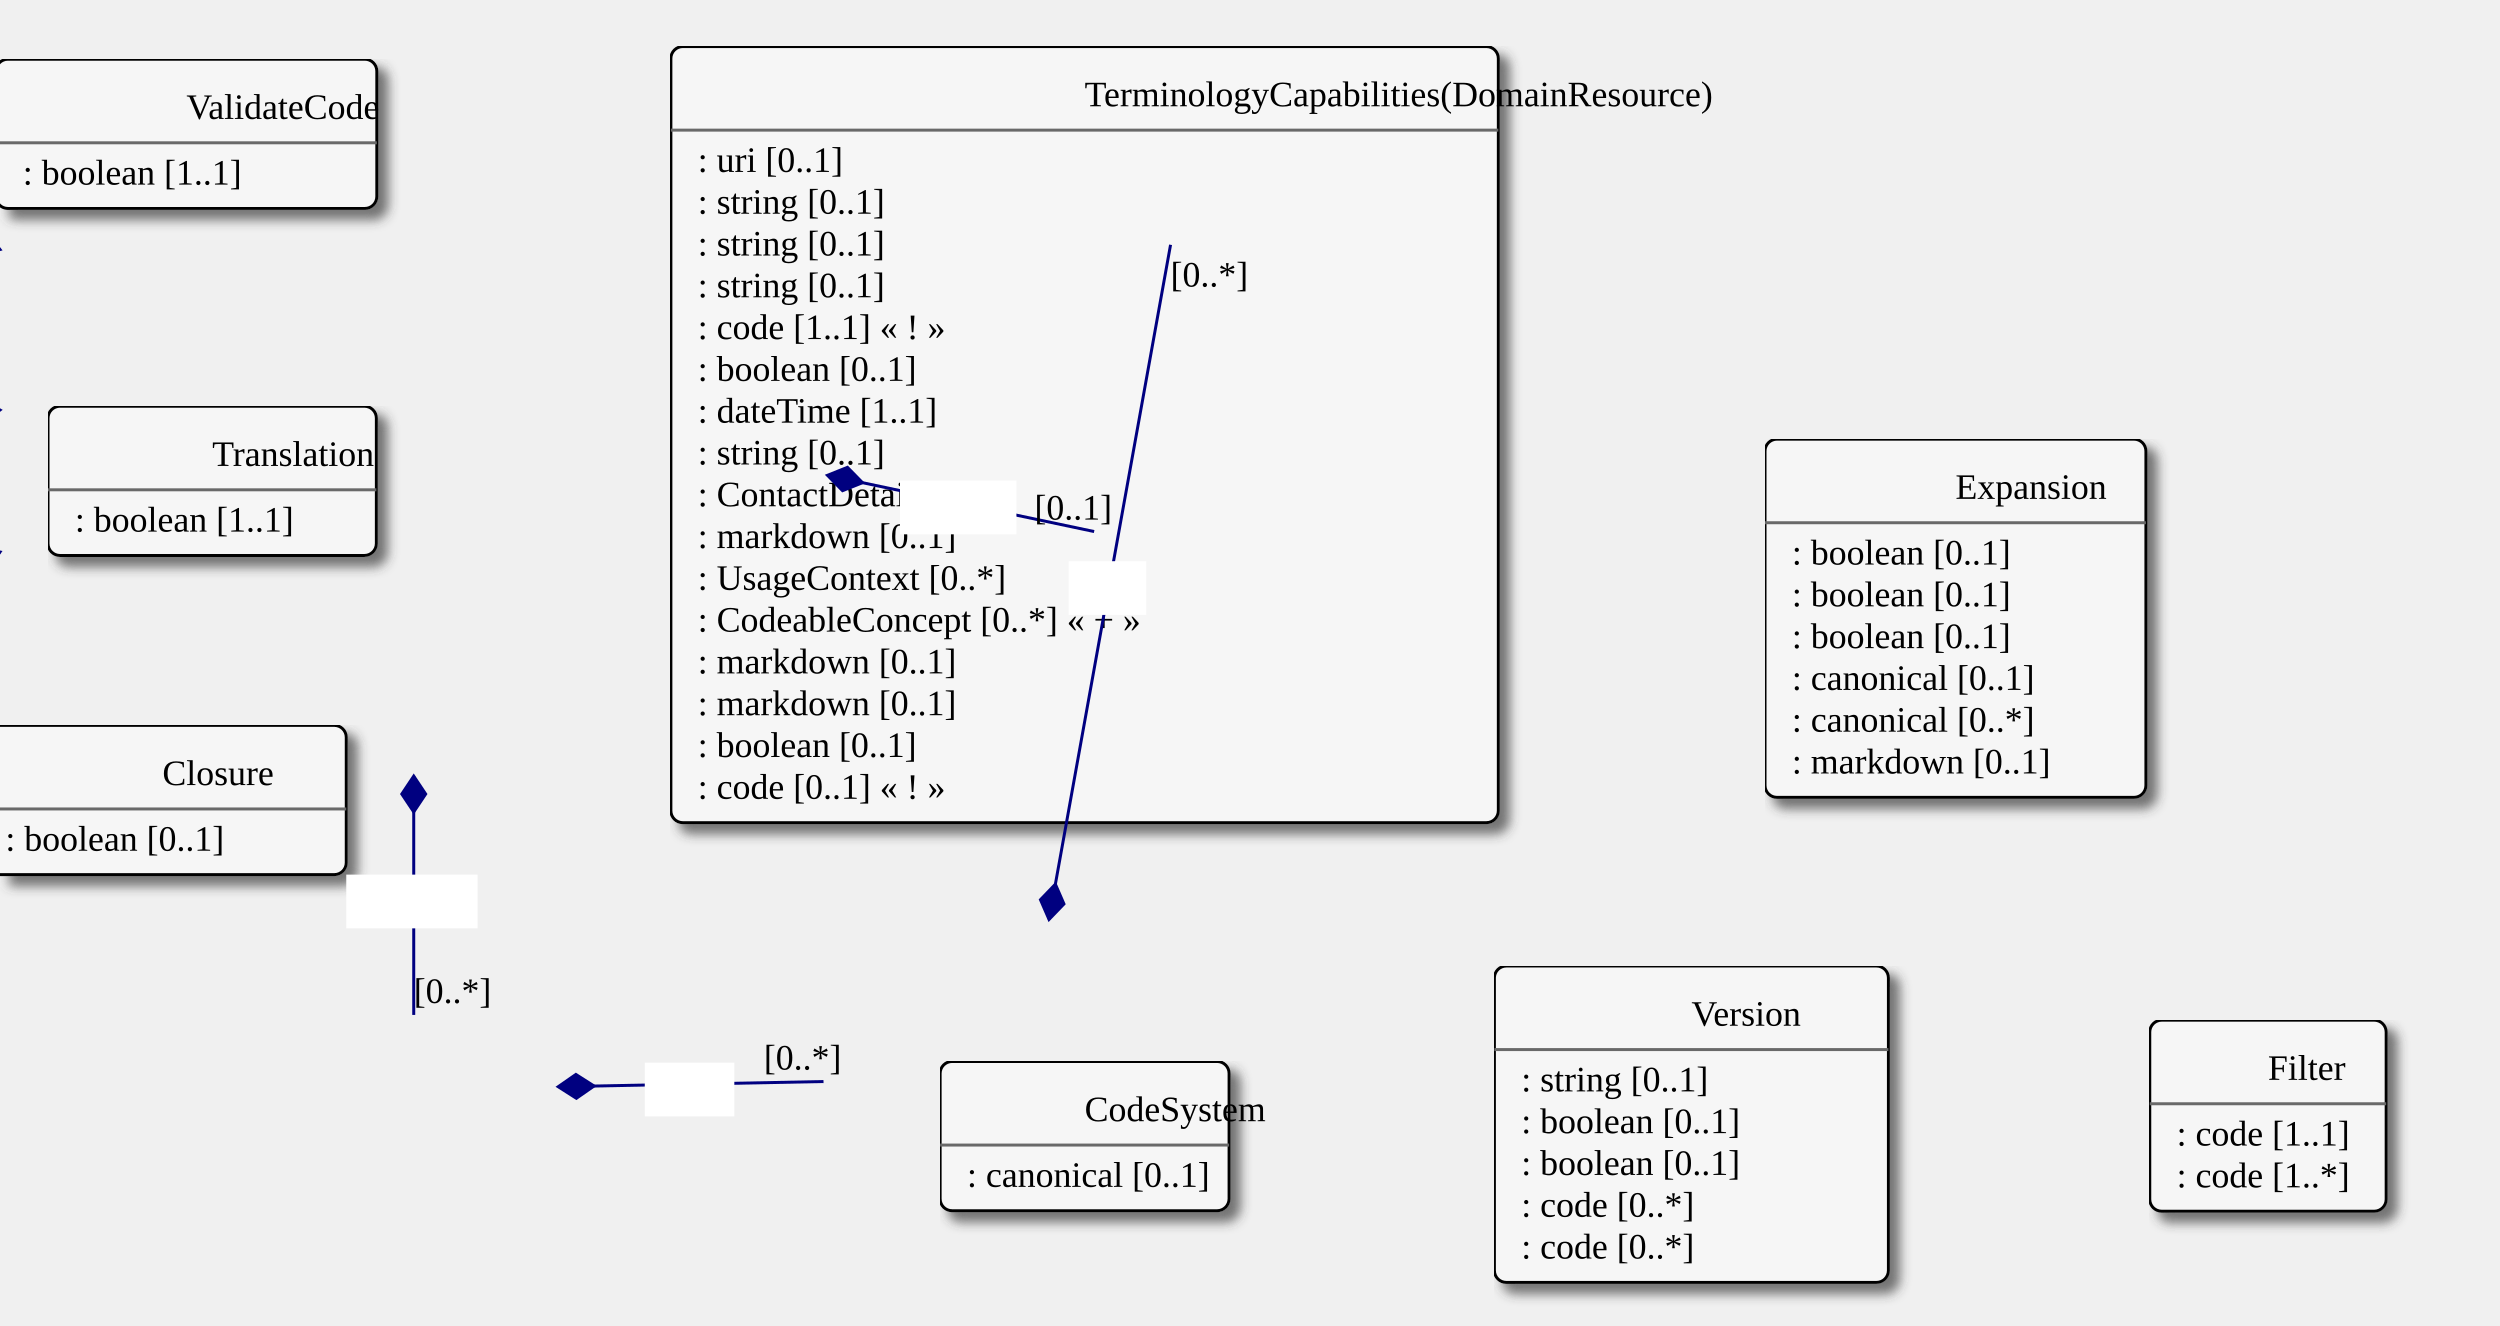
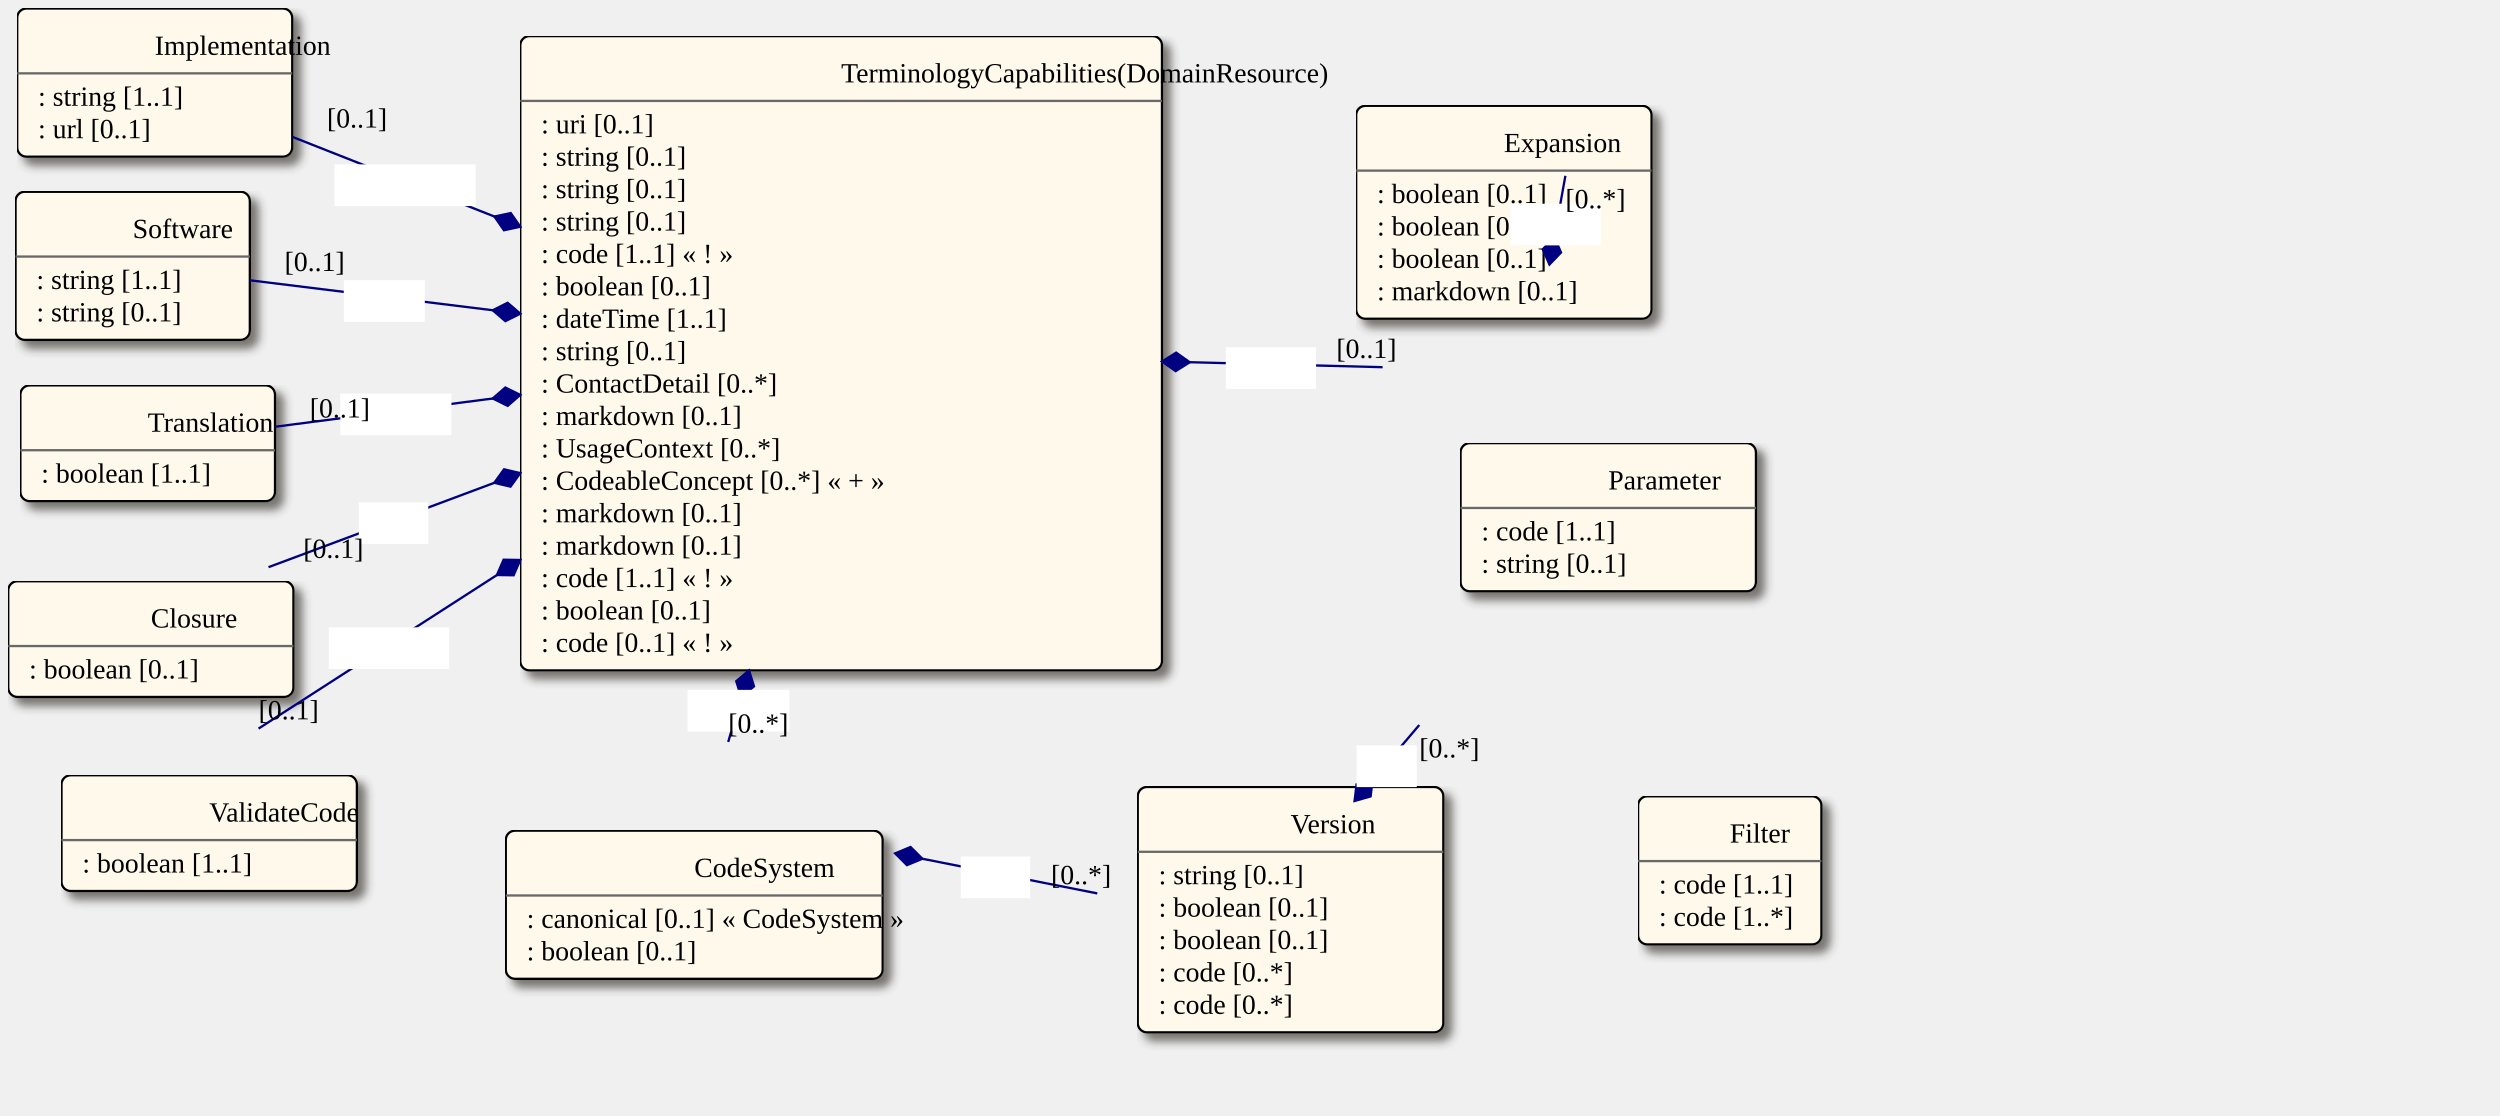
- <svg xmlns="http://www.w3.org/2000/svg" xmlns:xlink="http://www.w3.org/1999/xlink" id="n489" version="1.1" width="837.5" height="444.016">
+ <svg xmlns="http://www.w3.org/2000/svg" xmlns:xlink="http://www.w3.org/1999/xlink" id="n600" version="1.1" width="1079.921" height="482">
  <defs id="defs11">
    <filter id="shadow1" x="0" y="0" width="200%" height="200%">
      <feOffset result="offOut" in="SourceGraphic" dx="3" dy="3" id="feOffset2" />
      <feColorMatrix result="matrixOut" in="offOut" type="matrix" values="0.2 0 0 0 0 0 0.2 0 0 0 0 0 0.2 0 0 0 0 0 1 0" id="feColorMatrix4" />
      <feGaussianBlur result="blurOut" in="matrixOut" stdDeviation="2" id="feGaussianBlur6" />
      <feBlend in="SourceGraphic" in2="blurOut" mode="normal" id="feBlend8" />
    </filter>
  </defs>
-   <g id="n490" transform="translate(224.7436,15.59448)">
-     <rect id="TerminologyCapabilities" x="0" y="0" rx="4" ry="4" width="277.2" height="260" style="fill:#f6f6f6;stroke:#000000;stroke-width:1;filter:url(#shadow1)" />
-     <line id="n491" x1="0" y1="28" x2="277.2" y2="28" style="stroke:#696969;stroke-width:1" />
-     <text id="n492" x="138.6" y="20" class="diagram-class-title  diagram-class-resource" style="fill:#000000">TerminologyCapabilities<tspan class="diagram-class-title-link" id="tspan16">(<a xlink:href="domainresource.html" class="diagram-class-reference" id="n493">DomainResource</a>
+   <g id="n601">
+     <rect id="TerminologyCapabilities" x="224.744" y="15.594" rx="4" ry="4" width="277.2" height="274.0" filter="url(#shadow1)" style="fill:#fff9ec;stroke:black;stroke-width:1" />
+     <line id="n602" x1="224.744" y1="43.594" x2="501.944" y2="43.594" style="stroke:dimgrey;stroke-width:1" />
+     <text id="n603" x="363.344" y="35.594" fill="black" class="diagram-class-title  diagram-class-resource">TerminologyCapabilities<tspan class="diagram-class-title-link" id="tspan16"> (<a xlink:href="domainresource.html" class="diagram-class-reference" id="n604">DomainResource</a>
)</tspan>
    </text>
-     <text id="n494" x="6" y="42" class="diagram-class-detail" style="fill:#000000">
-       <a xlink:href="terminologycapabilities-definitions.html#TerminologyCapabilities.url" id="n495" />
-  : <a xlink:href="datatypes.html#uri" id="n496">uri</a>
-  [0..1]</text>
-     <text id="n500" x="6" y="56" class="diagram-class-detail" style="fill:#000000">
-       <a xlink:href="terminologycapabilities-definitions.html#TerminologyCapabilities.version" id="n501" />
-  : <a xlink:href="datatypes.html#string" id="n502">string</a>
-  [0..1]</text>
-     <text id="n506" x="6" y="70" class="diagram-class-detail" style="fill:#000000">
-       <a xlink:href="terminologycapabilities-definitions.html#TerminologyCapabilities.name" id="n507" />
-  : <a xlink:href="datatypes.html#string" id="n508">string</a>
-  [0..1]</text>
-     <text id="n512" x="6" y="84" class="diagram-class-detail" style="fill:#000000">
-       <a xlink:href="terminologycapabilities-definitions.html#TerminologyCapabilities.title" id="n513" />
-  : <a xlink:href="datatypes.html#string" id="n514">string</a>
-  [0..1]</text>
-     <text id="n518" x="6" y="98" class="diagram-class-detail" style="fill:#000000">
-       <a xlink:href="terminologycapabilities-definitions.html#TerminologyCapabilities.status" id="n519" />
-  : <a xlink:href="datatypes.html#code" id="n520">code</a>
-  [1..1] « <a xlink:href="valueset-publication-status.html" id="n521" />
+     <text id="n605" x="230.744" y="57.594" fill="black" class="diagram-class-detail">
+       <a xlink:href="terminologycapabilities-definitions.html#TerminologyCapabilities.url" id="n606" />
+  : <a xlink:href="datatypes.html#uri" id="n607">uri</a>
+  [0..1]</text>
+     <text id="n611" x="230.744" y="71.594" fill="black" class="diagram-class-detail">
+       <a xlink:href="terminologycapabilities-definitions.html#TerminologyCapabilities.version" id="n612" />
+  : <a xlink:href="datatypes.html#string" id="n613">string</a>
+  [0..1]</text>
+     <text id="n617" x="230.744" y="85.594" fill="black" class="diagram-class-detail">
+       <a xlink:href="terminologycapabilities-definitions.html#TerminologyCapabilities.name" id="n618" />
+  : <a xlink:href="datatypes.html#string" id="n619">string</a>
+  [0..1]</text>
+     <text id="n623" x="230.744" y="99.594" fill="black" class="diagram-class-detail">
+       <a xlink:href="terminologycapabilities-definitions.html#TerminologyCapabilities.title" id="n624" />
+  : <a xlink:href="datatypes.html#string" id="n625">string</a>
+  [0..1]</text>
+     <text id="n629" x="230.744" y="113.594" fill="black" class="diagram-class-detail">
+       <a xlink:href="terminologycapabilities-definitions.html#TerminologyCapabilities.status" id="n630" />
+  : <a xlink:href="datatypes.html#code" id="n631">code</a>
+  [1..1] « <a xlink:href="valueset-publication-status.html" id="n632" />
! »</text>
-     <text id="n528" x="6" y="112" class="diagram-class-detail" style="fill:#000000">
-       <a xlink:href="terminologycapabilities-definitions.html#TerminologyCapabilities.experimental" id="n529" />
-  : <a xlink:href="datatypes.html#boolean" id="n530">boolean</a>
-  [0..1]</text>
-     <text id="n534" x="6" y="126" class="diagram-class-detail" style="fill:#000000">
-       <a xlink:href="terminologycapabilities-definitions.html#TerminologyCapabilities.date" id="n535" />
-  : <a xlink:href="datatypes.html#dateTime" id="n536">dateTime</a>
-  [1..1]</text>
-     <text id="n540" x="6" y="140" class="diagram-class-detail" style="fill:#000000">
-       <a xlink:href="terminologycapabilities-definitions.html#TerminologyCapabilities.publisher" id="n541" />
-  : <a xlink:href="datatypes.html#string" id="n542">string</a>
-  [0..1]</text>
-     <text id="n546" x="6" y="154" class="diagram-class-detail" style="fill:#000000">
-       <a xlink:href="terminologycapabilities-definitions.html#TerminologyCapabilities.contact" id="n547" />
-  : <a xlink:href="metadatatypes.html#ContactDetail" id="n548">ContactDetail</a>
-  [0..*]</text>
-     <text id="n552" x="6" y="168" class="diagram-class-detail" style="fill:#000000">
-       <a xlink:href="terminologycapabilities-definitions.html#TerminologyCapabilities.description" id="n553" />
-  : <a xlink:href="datatypes.html#markdown" id="n554">markdown</a>
-  [0..1]</text>
-     <text id="n558" x="6" y="182" class="diagram-class-detail" style="fill:#000000">
-       <a xlink:href="terminologycapabilities-definitions.html#TerminologyCapabilities.useContext" id="n559" />
-  : <a xlink:href="metadatatypes.html#UsageContext" id="n560">UsageContext</a>
-  [0..*]</text>
-     <text id="n564" x="6" y="196" class="diagram-class-detail" style="fill:#000000">
-       <a xlink:href="terminologycapabilities-definitions.html#TerminologyCapabilities.jurisdiction" id="n565" />
-  : <a xlink:href="datatypes.html#CodeableConcept" id="n566">CodeableConcept</a>
-  [0..*] « <a xlink:href="valueset-jurisdiction.html" id="n567" />
+     <text id="n639" x="230.744" y="127.594" fill="black" class="diagram-class-detail">
+       <a xlink:href="terminologycapabilities-definitions.html#TerminologyCapabilities.experimental" id="n640" />
+  : <a xlink:href="datatypes.html#boolean" id="n641">boolean</a>
+  [0..1]</text>
+     <text id="n645" x="230.744" y="141.594" fill="black" class="diagram-class-detail">
+       <a xlink:href="terminologycapabilities-definitions.html#TerminologyCapabilities.date" id="n646" />
+  : <a xlink:href="datatypes.html#dateTime" id="n647">dateTime</a>
+  [1..1]</text>
+     <text id="n651" x="230.744" y="155.594" fill="black" class="diagram-class-detail">
+       <a xlink:href="terminologycapabilities-definitions.html#TerminologyCapabilities.publisher" id="n652" />
+  : <a xlink:href="datatypes.html#string" id="n653">string</a>
+  [0..1]</text>
+     <text id="n657" x="230.744" y="169.594" fill="black" class="diagram-class-detail">
+       <a xlink:href="terminologycapabilities-definitions.html#TerminologyCapabilities.contact" id="n658" />
+  : <a xlink:href="metadatatypes.html#ContactDetail" id="n659">ContactDetail</a>
+  [0..*]</text>
+     <text id="n663" x="230.744" y="183.594" fill="black" class="diagram-class-detail">
+       <a xlink:href="terminologycapabilities-definitions.html#TerminologyCapabilities.description" id="n664" />
+  : <a xlink:href="datatypes.html#markdown" id="n665">markdown</a>
+  [0..1]</text>
+     <text id="n669" x="230.744" y="197.594" fill="black" class="diagram-class-detail">
+       <a xlink:href="terminologycapabilities-definitions.html#TerminologyCapabilities.useContext" id="n670" />
+  : <a xlink:href="metadatatypes.html#UsageContext" id="n671">UsageContext</a>
+  [0..*]</text>
+     <text id="n675" x="230.744" y="211.594" fill="black" class="diagram-class-detail">
+       <a xlink:href="terminologycapabilities-definitions.html#TerminologyCapabilities.jurisdiction" id="n676" />
+  : <a xlink:href="datatypes.html#CodeableConcept" id="n677">CodeableConcept</a>
+  [0..*] « <a xlink:href="valueset-jurisdiction.html" id="n678" />
+ »</text>
-     <text id="n574" x="6" y="210" class="diagram-class-detail" style="fill:#000000">
-       <a xlink:href="terminologycapabilities-definitions.html#TerminologyCapabilities.purpose" id="n575" />
-  : <a xlink:href="datatypes.html#markdown" id="n576">markdown</a>
-  [0..1]</text>
-     <text id="n580" x="6" y="224" class="diagram-class-detail" style="fill:#000000">
-       <a xlink:href="terminologycapabilities-definitions.html#TerminologyCapabilities.copyright" id="n581" />
-  : <a xlink:href="datatypes.html#markdown" id="n582">markdown</a>
-  [0..1]</text>
-     <text id="n586" x="6" y="238" class="diagram-class-detail" style="fill:#000000">
-       <a xlink:href="terminologycapabilities-definitions.html#TerminologyCapabilities.lockedDate" id="n587" />
-  : <a xlink:href="datatypes.html#boolean" id="n588">boolean</a>
-  [0..1]</text>
-     <text id="n592" x="6" y="252" class="diagram-class-detail" style="fill:#000000">
-       <a xlink:href="terminologycapabilities-definitions.html#TerminologyCapabilities.codeSearch" id="n593" />
-  : <a xlink:href="datatypes.html#code" id="n594">code</a>
-  [0..1] « <a xlink:href="valueset-code-search-support.html" id="n595" />
+     <text id="n685" x="230.744" y="225.594" fill="black" class="diagram-class-detail">
+       <a xlink:href="terminologycapabilities-definitions.html#TerminologyCapabilities.purpose" id="n686" />
+  : <a xlink:href="datatypes.html#markdown" id="n687">markdown</a>
+  [0..1]</text>
+     <text id="n691" x="230.744" y="239.594" fill="black" class="diagram-class-detail">
+       <a xlink:href="terminologycapabilities-definitions.html#TerminologyCapabilities.copyright" id="n692" />
+  : <a xlink:href="datatypes.html#markdown" id="n693">markdown</a>
+  [0..1]</text>
+     <text id="n697" x="230.744" y="253.594" fill="black" class="diagram-class-detail">
+       <a xlink:href="terminologycapabilities-definitions.html#TerminologyCapabilities.kind" id="n698" />
+  : <a xlink:href="datatypes.html#code" id="n699">code</a>
+  [1..1] « <a xlink:href="valueset-capability-statement-kind.html" id="n700" />
! »</text>
-   </g>
-   <g id="n602" transform="translate(224.7436,15.59448)">
-     <rect id="TerminologyCapabilities.codeSystem" x="90.2" y="340" rx="4" ry="4" width="96.8" height="50" style="fill:#f6f6f6;stroke:#000000;stroke-width:1;filter:url(#shadow1)" />
-     <line id="n603" x1="90.2" y1="368" x2="187" y2="368" style="stroke:#696969;stroke-width:1" />
-     <text id="n604" x="138.6" y="360" class="diagram-class-title" style="fill:#000000">CodeSystem</text>
-     <text id="n605" x="96.2" y="382" class="diagram-class-detail" style="fill:#000000">
-       <a xlink:href="terminologycapabilities-definitions.html#TerminologyCapabilities.codeSystem.uri" id="n606" />
-  : <a xlink:href="datatypes.html#canonical" id="n607">canonical</a>
-  [0..1]</text>
-   </g>
-   <g id="n611" transform="translate(224.7436,15.59448)">
-     <rect id="TerminologyCapabilities.codeSystem.version" x="275.877" y="308.016" rx="4" ry="4" width="132" height="106" style="fill:#f6f6f6;stroke:#000000;stroke-width:1;filter:url(#shadow1)" />
-     <line id="n612" x1="275.877" y1="336.016" x2="407.877" y2="336.016" style="stroke:#696969;stroke-width:1" />
-     <text id="n613" x="341.877" y="328.016" class="diagram-class-title" style="fill:#000000">Version</text>
-     <text id="n614" x="281.877" y="350.016" class="diagram-class-detail" style="fill:#000000">
-       <a xlink:href="terminologycapabilities-definitions.html#TerminologyCapabilities.codeSystem.version.code" id="n615" />
-  : <a xlink:href="datatypes.html#string" id="n616">string</a>
-  [0..1]</text>
-     <text id="n620" x="281.877" y="364.016" class="diagram-class-detail" style="fill:#000000">
-       <a xlink:href="terminologycapabilities-definitions.html#TerminologyCapabilities.codeSystem.version.isDefault" id="n621" />
-  : <a xlink:href="datatypes.html#boolean" id="n622">boolean</a>
-  [0..1]</text>
-     <text id="n626" x="281.877" y="378.016" class="diagram-class-detail" style="fill:#000000">
-       <a xlink:href="terminologycapabilities-definitions.html#TerminologyCapabilities.codeSystem.version.compositional" id="n627" />
-  : <a xlink:href="datatypes.html#boolean" id="n628">boolean</a>
-  [0..1]</text>
-     <text id="n632" x="281.877" y="392.016" class="diagram-class-detail" style="fill:#000000">
-       <a xlink:href="terminologycapabilities-definitions.html#TerminologyCapabilities.codeSystem.version.language" id="n633" />
-  : <a xlink:href="datatypes.html#code" id="n634">code</a>
-  [0..*]</text>
-     <text id="n638" x="281.877" y="406.016" class="diagram-class-detail" style="fill:#000000">
-       <a xlink:href="terminologycapabilities-definitions.html#TerminologyCapabilities.codeSystem.version.property" id="n639" />
-  : <a xlink:href="datatypes.html#code" id="n640">code</a>
-  [0..*]</text>
-   </g>
-   <g id="n644" transform="translate(361.8695,323.7591)">
-     <rect id="TerminologyCapabilities.codeSystem.version.filter" x="358.3" y="18" rx="4" ry="4" width="79.2" height="64" style="fill:#f6f6f6;stroke:#000000;stroke-width:1;filter:url(#shadow1)" />
-     <line id="n645" x1="358.3" y1="46" x2="437.5" y2="46" style="stroke:#696969;stroke-width:1" />
-     <text id="n646" x="397.9" y="38" class="diagram-class-title" style="fill:#000000">Filter</text>
-     <text id="n647" x="364.3" y="60" class="diagram-class-detail" style="fill:#000000">
-       <a xlink:href="terminologycapabilities-definitions.html#TerminologyCapabilities.codeSystem.version.filter.code" id="n648" />
-  : <a xlink:href="datatypes.html#code" id="n649">code</a>
-  [1..1]</text>
-     <text id="n653" x="364.3" y="74" class="diagram-class-detail" style="fill:#000000">
-       <a xlink:href="terminologycapabilities-definitions.html#TerminologyCapabilities.codeSystem.version.filter.op" id="n654" />
-  : <a xlink:href="datatypes.html#code" id="n655">code</a>
+     <text id="n707" x="230.744" y="267.594" fill="black" class="diagram-class-detail">
+       <a xlink:href="terminologycapabilities-definitions.html#TerminologyCapabilities.lockedDate" id="n708" />
+  : <a xlink:href="datatypes.html#boolean" id="n709">boolean</a>
+  [0..1]</text>
+     <text id="n713" x="230.744" y="281.594" fill="black" class="diagram-class-detail">
+       <a xlink:href="terminologycapabilities-definitions.html#TerminologyCapabilities.codeSearch" id="n714" />
+  : <a xlink:href="datatypes.html#code" id="n715">code</a>
+  [0..1] « <a xlink:href="valueset-code-search-support.html" id="n716" />
+ ! »</text>
+   </g>
+   <g id="n723">
+     <rect id="TerminologyCapabilities.software" x="6.719" y="82.829" rx="4" ry="4" width="101.2" height="64.0" filter="url(#shadow1)" style="fill:#fff9ec;stroke:black;stroke-width:1" />
+     <line id="n724" x1="6.719" y1="110.829" x2="107.919" y2="110.829" style="stroke:dimgrey;stroke-width:1" />
+     <text id="n725" x="57.319" y="102.829" fill="black" class="diagram-class-title">Software</text>
+     <text id="n726" x="12.719" y="124.829" fill="black" class="diagram-class-detail">
+       <a xlink:href="terminologycapabilities-definitions.html#TerminologyCapabilities.software.name" id="n727" />
+  : <a xlink:href="datatypes.html#string" id="n728">string</a>
+  [1..1]</text>
+     <text id="n732" x="12.719" y="138.829" fill="black" class="diagram-class-detail">
+       <a xlink:href="terminologycapabilities-definitions.html#TerminologyCapabilities.software.version" id="n733" />
+  : <a xlink:href="datatypes.html#string" id="n734">string</a>
+  [0..1]</text>
+   </g>
+   <g id="n738">
+     <rect id="TerminologyCapabilities.implementation" x="7.435" y="3.684" rx="4" ry="4" width="118.8" height="64.0" filter="url(#shadow1)" style="fill:#fff9ec;stroke:black;stroke-width:1" />
+     <line id="n739" x1="7.435" y1="31.684" x2="126.235" y2="31.684" style="stroke:dimgrey;stroke-width:1" />
+     <text id="n740" x="66.835" y="23.684" fill="black" class="diagram-class-title">Implementation</text>
+     <text id="n741" x="13.435" y="45.684" fill="black" class="diagram-class-detail">
+       <a xlink:href="terminologycapabilities-definitions.html#TerminologyCapabilities.implementation.description" id="n742" />
+  : <a xlink:href="datatypes.html#string" id="n743">string</a>
+  [1..1]</text>
+     <text id="n747" x="13.435" y="59.684" fill="black" class="diagram-class-detail">
+       <a xlink:href="terminologycapabilities-definitions.html#TerminologyCapabilities.implementation.url" id="n748" />
+  : <a xlink:href="datatypes.html#url" id="n749">url</a>
+  [0..1]</text>
+   </g>
+   <g id="n753" transform="translate(-5.377603,38.31542)">
+     <rect id="TerminologyCapabilities.codeSystem" x="223.864" y="320.507" rx="4" ry="4" width="162.8" height="64" style="fill:#fff9ec;stroke:#000000;stroke-width:1;filter:url(#shadow1)" />
+     <line id="n754" x1="223.864" y1="348.507" x2="386.664" y2="348.507" style="stroke:#696969;stroke-width:1" />
+     <text id="n755" x="305.264" y="340.507" class="diagram-class-title" style="fill:#000000">CodeSystem</text>
+     <text id="n756" x="229.864" y="362.507" class="diagram-class-detail" style="fill:#000000">
+       <a xlink:href="terminologycapabilities-definitions.html#TerminologyCapabilities.codeSystem.uri" id="n757" />
+  : <a xlink:href="datatypes.html#canonical" id="n758">canonical</a>
+  [0..1] « <a xlink:href="codesystem.html#CodeSystem" id="n759">CodeSystem</a>
+  »</text>
+     <text id="n764" x="229.864" y="376.507" class="diagram-class-detail" style="fill:#000000">
+       <a xlink:href="terminologycapabilities-definitions.html#TerminologyCapabilities.codeSystem.subsumption" id="n765" />
+  : <a xlink:href="datatypes.html#boolean" id="n766">boolean</a>
+  [0..1]</text>
+   </g>
+   <g id="n770" transform="translate(17.47721,-6.049804)">
+     <rect id="TerminologyCapabilities.codeSystem.version" x="474" y="346" rx="4" ry="4" width="132" height="106" style="fill:#fff9ec;stroke:#000000;stroke-width:1;filter:url(#shadow1)" />
+     <line id="n771" x1="474" y1="374" x2="606" y2="374" style="stroke:#696969;stroke-width:1" />
+     <text id="n772" x="540" y="366" class="diagram-class-title" style="fill:#000000">Version</text>
+     <text id="n773" x="480" y="388" class="diagram-class-detail" style="fill:#000000">
+       <a xlink:href="terminologycapabilities-definitions.html#TerminologyCapabilities.codeSystem.version.code" id="n774" />
+  : <a xlink:href="datatypes.html#string" id="n775">string</a>
+  [0..1]</text>
+     <text id="n779" x="480" y="402" class="diagram-class-detail" style="fill:#000000">
+       <a xlink:href="terminologycapabilities-definitions.html#TerminologyCapabilities.codeSystem.version.isDefault" id="n780" />
+  : <a xlink:href="datatypes.html#boolean" id="n781">boolean</a>
+  [0..1]</text>
+     <text id="n785" x="480" y="416" class="diagram-class-detail" style="fill:#000000">
+       <a xlink:href="terminologycapabilities-definitions.html#TerminologyCapabilities.codeSystem.version.compositional" id="n786" />
+  : <a xlink:href="datatypes.html#boolean" id="n787">boolean</a>
+  [0..1]</text>
+     <text id="n791" x="480" y="430" class="diagram-class-detail" style="fill:#000000">
+       <a xlink:href="terminologycapabilities-definitions.html#TerminologyCapabilities.codeSystem.version.language" id="n792" />
+  : <a xlink:href="datatypes.html#code" id="n793">code</a>
+  [0..*]</text>
+     <text id="n797" x="480" y="444" class="diagram-class-detail" style="fill:#000000">
+       <a xlink:href="terminologycapabilities-definitions.html#TerminologyCapabilities.codeSystem.version.property" id="n798" />
+  : <a xlink:href="datatypes.html#code" id="n799">code</a>
+  [0..*]</text>
+   </g>
+   <g id="n803" transform="translate(106.8799,94.78026)">
+     <rect id="TerminologyCapabilities.codeSystem.version.filter" x="600.721" y="249.187" rx="4" ry="4" width="79.2" height="64" style="fill:#fff9ec;stroke:#000000;stroke-width:1;filter:url(#shadow1)" />
+     <line id="n804" x1="600.721" y1="277.187" x2="679.921" y2="277.187" style="stroke:#696969;stroke-width:1" />
+     <text id="n805" x="640.321" y="269.187" class="diagram-class-title" style="fill:#000000">Filter</text>
+     <text id="n806" x="606.721" y="291.187" class="diagram-class-detail" style="fill:#000000">
+       <a xlink:href="terminologycapabilities-definitions.html#TerminologyCapabilities.codeSystem.version.filter.code" id="n807" />
+  : <a xlink:href="datatypes.html#code" id="n808">code</a>
+  [1..1]</text>
+     <text id="n812" x="606.721" y="305.187" class="diagram-class-detail" style="fill:#000000">
+       <a xlink:href="terminologycapabilities-definitions.html#TerminologyCapabilities.codeSystem.version.filter.op" id="n813" />
+  : <a xlink:href="datatypes.html#code" id="n814">code</a>
 [1..*]</text>
  </g>
-   <g id="n659" transform="translate(224.7436,15.59448)">
-     <rect id="TerminologyCapabilities.expansion" x="366.536" y="131.522" rx="4" ry="4" width="127.6" height="120" style="fill:#f6f6f6;stroke:#000000;stroke-width:1;filter:url(#shadow1)" />
-     <line id="n660" x1="366.536" y1="159.522" x2="494.136" y2="159.522" style="stroke:#696969;stroke-width:1" />
-     <text id="n661" x="430.336" y="151.522" class="diagram-class-title" style="fill:#000000">Expansion</text>
-     <text id="n662" x="372.536" y="173.522" class="diagram-class-detail" style="fill:#000000">
-       <a xlink:href="terminologycapabilities-definitions.html#TerminologyCapabilities.expansion.hierarchical" id="n663" />
-  : <a xlink:href="datatypes.html#boolean" id="n664">boolean</a>
-  [0..1]</text>
-     <text id="n668" x="372.536" y="187.522" class="diagram-class-detail" style="fill:#000000">
-       <a xlink:href="terminologycapabilities-definitions.html#TerminologyCapabilities.expansion.paging" id="n669" />
-  : <a xlink:href="datatypes.html#boolean" id="n670">boolean</a>
-  [0..1]</text>
-     <text id="n674" x="372.536" y="201.522" class="diagram-class-detail" style="fill:#000000">
-       <a xlink:href="terminologycapabilities-definitions.html#TerminologyCapabilities.expansion.incomplete" id="n675" />
-  : <a xlink:href="datatypes.html#boolean" id="n676">boolean</a>
-  [0..1]</text>
-     <text id="n680" x="372.536" y="215.522" class="diagram-class-detail" style="fill:#000000">
-       <a xlink:href="terminologycapabilities-definitions.html#TerminologyCapabilities.expansion.definition" id="n681" />
-  : <a xlink:href="datatypes.html#canonical" id="n682">canonical</a>
-  [0..1]</text>
-     <text id="n686" x="372.536" y="229.522" class="diagram-class-detail" style="fill:#000000">
-       <a xlink:href="terminologycapabilities-definitions.html#TerminologyCapabilities.expansion.profile" id="n687" />
-  : <a xlink:href="datatypes.html#canonical" id="n688">canonical</a>
-  [0..*]</text>
-     <text id="n692" x="372.536" y="243.522" class="diagram-class-detail" style="fill:#000000">
-       <a xlink:href="terminologycapabilities-definitions.html#TerminologyCapabilities.expansion.textFilter" id="n693" />
-  : <a xlink:href="datatypes.html#markdown" id="n694">markdown</a>
-  [0..1]</text>
-   </g>
-   <g id="n698" transform="translate(224.7436,15.59448)">
-     <rect id="TerminologyCapabilities.validateCode" x="-226.109" y="4.243" rx="4" ry="4" width="127.6" height="50" style="fill:#f6f6f6;stroke:#000000;stroke-width:1;filter:url(#shadow1)" />
-     <line id="n699" x1="-226.109" y1="32.243" x2="-98.509" y2="32.243" style="stroke:#696969;stroke-width:1" />
-     <text id="n700" x="-162.309" y="24.243" class="diagram-class-title" style="fill:#000000">ValidateCode</text>
-     <text id="n701" x="-220.109" y="46.243" class="diagram-class-detail" style="fill:#000000">
-       <a xlink:href="terminologycapabilities-definitions.html#TerminologyCapabilities.validateCode.translations" id="n702" />
-  : <a xlink:href="datatypes.html#boolean" id="n703">boolean</a>
-  [1..1]</text>
-   </g>
-   <g id="n707" transform="translate(224.7436,15.59448)">
-     <rect id="TerminologyCapabilities.translation" x="-208.662" y="120.491" rx="4" ry="4" width="110" height="50" style="fill:#f6f6f6;stroke:#000000;stroke-width:1;filter:url(#shadow1)" />
-     <line id="n708" x1="-208.662" y1="148.491" x2="-98.662" y2="148.491" style="stroke:#696969;stroke-width:1" />
-     <text id="n709" x="-153.662" y="140.491" class="diagram-class-title" style="fill:#000000">Translation</text>
-     <text id="n710" x="-202.662" y="162.491" class="diagram-class-detail" style="fill:#000000">
-       <a xlink:href="terminologycapabilities-definitions.html#TerminologyCapabilities.translation.needsMap" id="n711" />
-  : <a xlink:href="datatypes.html#boolean" id="n712">boolean</a>
-  [1..1]</text>
-   </g>
-   <g id="n716" transform="translate(224.7436,15.59448)">
-     <rect id="TerminologyCapabilities.closure" x="-231.944" y="227.406" rx="4" ry="4" width="123.2" height="50" style="fill:#f6f6f6;stroke:#000000;stroke-width:1;filter:url(#shadow1)" />
-     <line id="n717" x1="-231.944" y1="255.406" x2="-108.744" y2="255.406" style="stroke:#696969;stroke-width:1" />
-     <text id="n718" x="-170.344" y="247.406" class="diagram-class-title" style="fill:#000000">Closure</text>
-     <text id="n719" x="-225.944" y="269.406" class="diagram-class-detail" style="fill:#000000">
-       <a xlink:href="terminologycapabilities-definitions.html#TerminologyCapabilities.closure.translation" id="n720" />
-  : <a xlink:href="datatypes.html#boolean" id="n721">boolean</a>
-  [0..1]</text>
-   </g>
-   <line id="n725" x1="351.423" y1="308.016" x2="392.136" y2="82.0" style="stroke:navy;stroke-width:1" />
-   <polygon id="n726" points="351.423,308.016 357.423,312.016 363.423,308.016 357.423,304.016 351.423,308.016" style="fill:navy;stroke:navy;stroke-width:1" transform="rotate(-79.78878 351.4235 308.0157)" />
-   <rect id="n727" x="358.0" y="188.0" width="26.0" height="18.0" style="fill:white;stroke:black;stroke-width:0" />
-   <text id="n728" x="371.0" y="198.0" fill="black" class="diagram-class-linkage">
-     <a xlink:href="terminologycapabilities-definitions.html#TerminologyCapabilities.codeSystem.version.filter" id="n729" />
-   </text>
-   <text id="n730" x="392.136" y="96.0" fill="black" class="diagram-class-linkage">[0..*]</text>
-   <line id="n731" x1="187" y1="364.051" x2="275.877" y2="362.309" style="stroke:navy;stroke-width:1" />
-   <polygon id="n732" points="187,364.051 193,368.051 199,364.051 193,360.051 187,364.051" style="fill:navy;stroke:navy;stroke-width:1" transform="rotate(-1.122876 187 364.0513)" />
-   <rect id="n733" x="216.0" y="356.0" width="30.0" height="18.0" style="fill:white;stroke:black;stroke-width:0" />
-   <text id="n734" x="231.0" y="366.0" fill="black" class="diagram-class-linkage">
-     <a xlink:href="terminologycapabilities-definitions.html#TerminologyCapabilities.codeSystem.version" id="n735" />
-   </text>
-   <text id="n736" x="255.877" y="358.309" fill="black" class="diagram-class-linkage">[0..*]</text>
-   <line id="n737" x1="138.6" y1="260.0" x2="138.6" y2="340" style="stroke:navy;stroke-width:1" />
-   <polygon id="n738" points="138.6,260.0 144.6,264.0 150.6,260.0 144.6,256.0 138.6,260.0" style="fill:navy;stroke:navy;stroke-width:1" transform="rotate(90.0 138.6 260.0)" />
-   <rect id="n739" x="116.0" y="293.0" width="44.0" height="18.0" style="fill:white;stroke:black;stroke-width:0" />
-   <text id="n740" x="138.0" y="303.0" fill="black" class="diagram-class-linkage">
-     <a xlink:href="terminologycapabilities-definitions.html#TerminologyCapabilities.codeSystem" id="n741" />
-   </text>
-   <text id="n742" x="138.6" y="336" fill="black" class="diagram-class-linkage">[0..*]</text>
-   <line id="n743" x1="277.2" y1="159.228" x2="366.536" y2="178.068" style="stroke:navy;stroke-width:1" />
-   <polygon id="n744" points="277.2,159.228 283.2,163.228 289.2,159.228 283.2,155.228 277.2,159.228" style="fill:navy;stroke:navy;stroke-width:1" transform="rotate(11.90819 277.2 159.2283)" />
-   <rect id="n745" x="301.5" y="161.0" width="39.0" height="18.0" style="fill:white;stroke:black;stroke-width:0" />
-   <text id="n746" x="321.0" y="171.0" fill="black" class="diagram-class-linkage">
-     <a xlink:href="terminologycapabilities-definitions.html#TerminologyCapabilities.expansion" id="n747" />
-   </text>
-   <text id="n748" x="346.536" y="174.068" fill="black" class="diagram-class-linkage">[0..1]</text>
-   <line id="n749" x1="0.0" y1="83.591" x2="-98.509" y2="50.606" style="stroke:navy;stroke-width:1" />
-   <polygon id="n750" points="0.0,83.591 6.0,87.591 12.0,83.591 6.0,79.591 0.0,83.591" style="fill:navy;stroke:navy;stroke-width:1" transform="rotate(-161.4872 0.0 83.5907)" />
-   <rect id="n751" x="-75.0" y="60.0" width="52.0" height="18.0" style="fill:white;stroke:black;stroke-width:0" />
-   <text id="n752" x="-49.0" y="70.0" fill="black" class="diagram-class-linkage">
-     <a xlink:href="terminologycapabilities-definitions.html#TerminologyCapabilities.validateCode" id="n753" />
-   </text>
-   <text id="n754" x="-83.509" y="46.606" fill="black" class="diagram-class-linkage">[0..1]</text>
-   <line id="n755" x1="0.0" y1="137.346" x2="-98.662" y2="142.576" style="stroke:navy;stroke-width:1" />
-   <polygon id="n756" points="0.0,137.346 6.0,141.346 12.0,137.346 6.0,133.346 0.0,137.346" style="fill:navy;stroke:navy;stroke-width:1" transform="rotate(176.9659 0.0 137.3463)" />
-   <rect id="n757" x="-73.0" y="132.0" width="48.0" height="18.0" style="fill:white;stroke:black;stroke-width:0" />
-   <text id="n758" x="-49.0" y="142.0" fill="black" class="diagram-class-linkage">
-     <a xlink:href="terminologycapabilities-definitions.html#TerminologyCapabilities.translation" id="n759" />
-   </text>
-   <text id="n760" x="-83.662" y="138.576" fill="black" class="diagram-class-linkage">[0..1]</text>
-   <line id="n761" x1="0.0" y1="184.914" x2="-108.744" y2="227.999" style="stroke:navy;stroke-width:1" />
-   <polygon id="n762" points="0.0,184.914 6.0,188.914 12.0,184.914 6.0,180.914 0.0,184.914" style="fill:navy;stroke:navy;stroke-width:1" transform="rotate(158.3862 0.0 184.9143)" />
-   <rect id="n763" x="-69.0" y="199.0" width="30.0" height="18.0" style="fill:white;stroke:black;stroke-width:0" />
-   <text id="n764" x="-54.0" y="209.0" fill="black" class="diagram-class-linkage">
-     <a xlink:href="terminologycapabilities-definitions.html#TerminologyCapabilities.closure" id="n765" />
-   </text>
-   <text id="n766" x="-93.744" y="223.999" fill="black" class="diagram-class-linkage">[0..1]</text>
+   <g id="n818" transform="translate(-11.42741,-68.56444)">
+     <rect id="TerminologyCapabilities.expansion" x="597.252" y="114.268" rx="4" ry="4" width="127.6" height="92" style="fill:#fff9ec;stroke:#000000;stroke-width:1;filter:url(#shadow1)" />
+     <line id="n819" x1="597.252" y1="142.268" x2="724.852" y2="142.268" style="stroke:#696969;stroke-width:1" />
+     <text id="n820" x="661.052" y="134.268" class="diagram-class-title" style="fill:#000000">Expansion</text>
+     <text id="n821" x="603.252" y="156.268" class="diagram-class-detail" style="fill:#000000">
+       <a xlink:href="terminologycapabilities-definitions.html#TerminologyCapabilities.expansion.hierarchical" id="n822" />
+  : <a xlink:href="datatypes.html#boolean" id="n823">boolean</a>
+  [0..1]</text>
+     <text id="n827" x="603.252" y="170.268" class="diagram-class-detail" style="fill:#000000">
+       <a xlink:href="terminologycapabilities-definitions.html#TerminologyCapabilities.expansion.paging" id="n828" />
+  : <a xlink:href="datatypes.html#boolean" id="n829">boolean</a>
+  [0..1]</text>
+     <text id="n833" x="603.252" y="184.268" class="diagram-class-detail" style="fill:#000000">
+       <a xlink:href="terminologycapabilities-definitions.html#TerminologyCapabilities.expansion.incomplete" id="n834" />
+  : <a xlink:href="datatypes.html#boolean" id="n835">boolean</a>
+  [0..1]</text>
+     <text id="n839" x="603.252" y="198.268" class="diagram-class-detail" style="fill:#000000">
+       <a xlink:href="terminologycapabilities-definitions.html#TerminologyCapabilities.expansion.textFilter" id="n840" />
+  : <a xlink:href="datatypes.html#markdown" id="n841">markdown</a>
+  [0..1]</text>
+   </g>
+   <g id="n845" transform="translate(12.77181,179.4775)">
+     <rect id="TerminologyCapabilities.expansion.parameter" x="618.144" y="11.945" rx="4" ry="4" width="127.6" height="64" style="fill:#fff9ec;stroke:#000000;stroke-width:1;filter:url(#shadow1)" />
+     <line id="n846" x1="618.144" y1="39.945" x2="745.745" y2="39.945" style="stroke:#696969;stroke-width:1" />
+     <text id="n847" x="681.945" y="31.945" class="diagram-class-title" style="fill:#000000">Parameter</text>
+     <text id="n848" x="624.144" y="53.945" class="diagram-class-detail" style="fill:#000000">
+       <a xlink:href="terminologycapabilities-definitions.html#TerminologyCapabilities.expansion.parameter.name" id="n849" />
+  : <a xlink:href="datatypes.html#code" id="n850">code</a>
+  [1..1]</text>
+     <text id="n854" x="624.144" y="67.945" class="diagram-class-detail" style="fill:#000000">
+       <a xlink:href="terminologycapabilities-definitions.html#TerminologyCapabilities.expansion.parameter.documentation" id="n855" />
+  : <a xlink:href="datatypes.html#string" id="n856">string</a>
+  [0..1]</text>
+   </g>
+   <g id="n860" transform="translate(17.47721,20.16601)">
+     <rect id="TerminologyCapabilities.validateCode" x="9.086" y="314.725" rx="4" ry="4" width="127.6" height="50" style="fill:#fff9ec;stroke:#000000;stroke-width:1;filter:url(#shadow1)" />
+     <line id="n861" x1="9.086" y1="342.725" x2="136.686" y2="342.725" style="stroke:#696969;stroke-width:1" />
+     <text id="n862" x="72.886" y="334.725" class="diagram-class-title" style="fill:#000000">ValidateCode</text>
+     <text id="n863" x="15.086" y="356.725" class="diagram-class-detail" style="fill:#000000">
+       <a xlink:href="terminologycapabilities-definitions.html#TerminologyCapabilities.validateCode.translations" id="n864" />
+  : <a xlink:href="datatypes.html#boolean" id="n865">boolean</a>
+  [1..1]</text>
+   </g>
+   <g id="n869">
+     <rect id="TerminologyCapabilities.translation" x="8.8" y="166.482" rx="4" ry="4" width="110" height="50.0" filter="url(#shadow1)" style="fill:#fff9ec;stroke:black;stroke-width:1" />
+     <line id="n870" x1="8.8" y1="194.482" x2="118.8" y2="194.482" style="stroke:dimgrey;stroke-width:1" />
+     <text id="n871" x="63.8" y="186.482" fill="black" class="diagram-class-title">Translation</text>
+     <text id="n872" x="14.8" y="208.482" fill="black" class="diagram-class-detail">
+       <a xlink:href="terminologycapabilities-definitions.html#TerminologyCapabilities.translation.needsMap" id="n873" />
+  : <a xlink:href="datatypes.html#boolean" id="n874">boolean</a>
+  [1..1]</text>
+   </g>
+   <g id="n878" transform="translate(10.75521,8.066405)">
+     <rect id="TerminologyCapabilities.closure" x="-7.2" y="243" rx="4" ry="4" width="123.2" height="50" style="fill:#fff9ec;stroke:#000000;stroke-width:1;filter:url(#shadow1)" />
+     <line id="n879" x1="-7.2" y1="271" x2="116" y2="271" style="stroke:#696969;stroke-width:1" />
+     <text id="n880" x="54.4" y="263" class="diagram-class-title" style="fill:#000000">Closure</text>
+     <text id="n881" x="-1.2" y="285" class="diagram-class-detail" style="fill:#000000">
+       <a xlink:href="terminologycapabilities-definitions.html#TerminologyCapabilities.closure.translation" id="n882" />
+  : <a xlink:href="datatypes.html#boolean" id="n883">boolean</a>
+  [0..1]</text>
+   </g>
+   <line id="n887" x1="224.744" y1="135.49" x2="107.919" y2="121.074" style="stroke:navy;stroke-width:1" />
+   <polygon id="n888" points="224.744,135.49 230.744,139.49 236.744,135.49 230.744,131.49 224.744,135.49" style="fill:navy;stroke:navy;stroke-width:1" transform="rotate(-172.9649 224.7436 135.4905)" />
+   <rect id="n889" x="148.5" y="121.0" width="35.0" height="18.0" style="fill:white;stroke:black;stroke-width:0" />
+   <text id="n890" x="166.0" y="131.0" fill="black" class="diagram-class-linkage">
+     <a xlink:href="terminologycapabilities-definitions.html#TerminologyCapabilities.software" id="n891" />
+   </text>
+   <text id="n892" x="122.919" y="117.074" fill="black" class="diagram-class-linkage">[0..1]</text>
+   <line id="n893" x1="224.744" y1="97.946" x2="126.235" y2="59.105" style="stroke:navy;stroke-width:1" />
+   <polygon id="n894" points="224.744,97.946 230.744,101.946 236.744,97.946 230.744,93.946 224.744,97.946" style="fill:navy;stroke:navy;stroke-width:1" transform="rotate(-158.4812 224.7436 97.94602)" />
+   <rect id="n895" x="144.5" y="71.0" width="61.0" height="18.0" style="fill:white;stroke:black;stroke-width:0" />
+   <text id="n896" x="175.0" y="81.0" fill="black" class="diagram-class-linkage">
+     <a xlink:href="terminologycapabilities-definitions.html#TerminologyCapabilities.implementation" id="n897" />
+   </text>
+   <text id="n898" x="141.235" y="55.105" fill="black" class="diagram-class-linkage">[0..1]</text>
+   <line id="n899" x1="585.131" y1="346" x2="613.072" y2="313.187" style="stroke:navy;stroke-width:1" />
+   <polygon id="n900" points="585.131,346 591.131,350 597.131,346 591.131,342 585.131,346" style="fill:navy;stroke:navy;stroke-width:1" transform="rotate(-49.58468 585.131 346)" />
+   <rect id="n901" x="586.0" y="322.0" width="26.0" height="18.0" style="fill:white;stroke:black;stroke-width:0" />
+   <text id="n902" x="599.0" y="332.0" fill="black" class="diagram-class-linkage">
+     <a xlink:href="terminologycapabilities-definitions.html#TerminologyCapabilities.codeSystem.version.filter" id="n903" />
+   </text>
+   <text id="n904" x="613.072" y="327.187" fill="black" class="diagram-class-linkage">[0..*]</text>
+   <line id="n905" x1="386.664" y1="368.629" x2="474" y2="385.928" style="stroke:navy;stroke-width:1" />
+   <polygon id="n906" points="386.664,368.629 392.664,372.629 398.664,368.629 392.664,364.629 386.664,368.629" style="fill:navy;stroke:navy;stroke-width:1" transform="rotate(11.20341 386.6643 368.6292)" />
+   <rect id="n907" x="415.0" y="370.0" width="30.0" height="18.0" style="fill:white;stroke:black;stroke-width:0" />
+   <text id="n908" x="430.0" y="380.0" fill="black" class="diagram-class-linkage">
+     <a xlink:href="terminologycapabilities-definitions.html#TerminologyCapabilities.codeSystem.version" id="n909" />
+   </text>
+   <text id="n910" x="454" y="381.928" fill="black" class="diagram-class-linkage">[0..*]</text>
+   <line id="n911" x1="323.542" y1="289.594" x2="314.561" y2="320.507" style="stroke:navy;stroke-width:1" />
+   <polygon id="n912" points="323.542,289.594 329.542,293.594 335.542,289.594 329.542,285.594 323.542,289.594" style="fill:navy;stroke:navy;stroke-width:1" transform="rotate(106.1999 323.5418 289.5945)" />
+   <rect id="n913" x="297.0" y="298.0" width="44.0" height="18.0" style="fill:white;stroke:black;stroke-width:0" />
+   <text id="n914" x="319.0" y="308.0" fill="black" class="diagram-class-linkage">
+     <a xlink:href="terminologycapabilities-definitions.html#TerminologyCapabilities.codeSystem" id="n915" />
+   </text>
+   <text id="n916" x="314.561" y="316.507" fill="black" class="diagram-class-linkage">[0..*]</text>
+   <line id="n917" x1="669.314" y1="114.268" x2="676.197" y2="75.945" style="stroke:navy;stroke-width:1" />
+   <polygon id="n918" points="669.314,114.268 675.314,118.268 681.314,114.268 675.314,110.268 669.314,114.268" style="fill:navy;stroke:navy;stroke-width:1" transform="rotate(-79.81763 669.3137 114.2681)" />
+   <rect id="n919" x="652.5" y="88.0" width="39.0" height="18.0" style="fill:white;stroke:black;stroke-width:0" />
+   <text id="n920" x="672.0" y="98.0" fill="black" class="diagram-class-linkage">
+     <a xlink:href="terminologycapabilities-definitions.html#TerminologyCapabilities.expansion.parameter" id="n921" />
+   </text>
+   <text id="n922" x="676.197" y="89.945" fill="black" class="diagram-class-linkage">[0..*]</text>
+   <line id="n923" x1="501.944" y1="156.167" x2="597.252" y2="158.624" style="stroke:navy;stroke-width:1" />
+   <polygon id="n924" points="501.944,156.167 507.944,160.167 513.944,156.167 507.944,152.167 501.944,156.167" style="fill:navy;stroke:navy;stroke-width:1" transform="rotate(1.476508 501.9436 156.167)" />
+   <rect id="n925" x="529.5" y="150.0" width="39.0" height="18.0" style="fill:white;stroke:black;stroke-width:0" />
+   <text id="n926" x="549.0" y="160.0" fill="black" class="diagram-class-linkage">
+     <a xlink:href="terminologycapabilities-definitions.html#TerminologyCapabilities.expansion" id="n927" />
+   </text>
+   <text id="n928" x="577.252" y="154.624" fill="black" class="diagram-class-linkage">[0..1]</text>
+   <line id="n929" x1="224.744" y1="241.889" x2="111.691" y2="314.725" style="stroke:navy;stroke-width:1" />
+   <polygon id="n930" points="224.744,241.889 230.744,245.889 236.744,241.889 230.744,237.889 224.744,241.889" style="fill:navy;stroke:navy;stroke-width:1" transform="rotate(147.2079 224.7436 241.8892)" />
+   <rect id="n931" x="142.0" y="271.0" width="52.0" height="18.0" style="fill:white;stroke:black;stroke-width:0" />
+   <text id="n932" x="168.0" y="281.0" fill="black" class="diagram-class-linkage">
+     <a xlink:href="terminologycapabilities-definitions.html#TerminologyCapabilities.validateCode" id="n933" />
+   </text>
+   <text id="n934" x="111.691" y="310.725" fill="black" class="diagram-class-linkage">[0..1]</text>
+   <line id="n935" x1="224.744" y1="170.588" x2="118.8" y2="184.342" style="stroke:navy;stroke-width:1" />
+   <polygon id="n936" points="224.744,170.588 230.744,174.588 236.744,170.588 230.744,166.588 224.744,170.588" style="fill:navy;stroke:navy;stroke-width:1" transform="rotate(172.6031 224.7436 170.5878)" />
+   <rect id="n937" x="147.0" y="170.0" width="48.0" height="18.0" style="fill:white;stroke:black;stroke-width:0" />
+   <text id="n938" x="171.0" y="180.0" fill="black" class="diagram-class-linkage">
+     <a xlink:href="terminologycapabilities-definitions.html#TerminologyCapabilities.translation" id="n939" />
+   </text>
+   <text id="n940" x="133.8" y="180.342" fill="black" class="diagram-class-linkage">[0..1]</text>
+   <line id="n941" x1="224.744" y1="204.368" x2="116" y2="244.989" style="stroke:navy;stroke-width:1" />
+   <polygon id="n942" points="224.744,204.368 230.744,208.368 236.744,204.368 230.744,200.368 224.744,204.368" style="fill:navy;stroke:navy;stroke-width:1" transform="rotate(159.5169 224.7436 204.3684)" />
+   <rect id="n943" x="155.0" y="217.0" width="30.0" height="18.0" style="fill:white;stroke:black;stroke-width:0" />
+   <text id="n944" x="170.0" y="227.0" fill="black" class="diagram-class-linkage">
+     <a xlink:href="terminologycapabilities-definitions.html#TerminologyCapabilities.closure" id="n945" />
+   </text>
+   <text id="n946" x="131" y="240.989" fill="black" class="diagram-class-linkage">[0..1]</text>
</svg>
